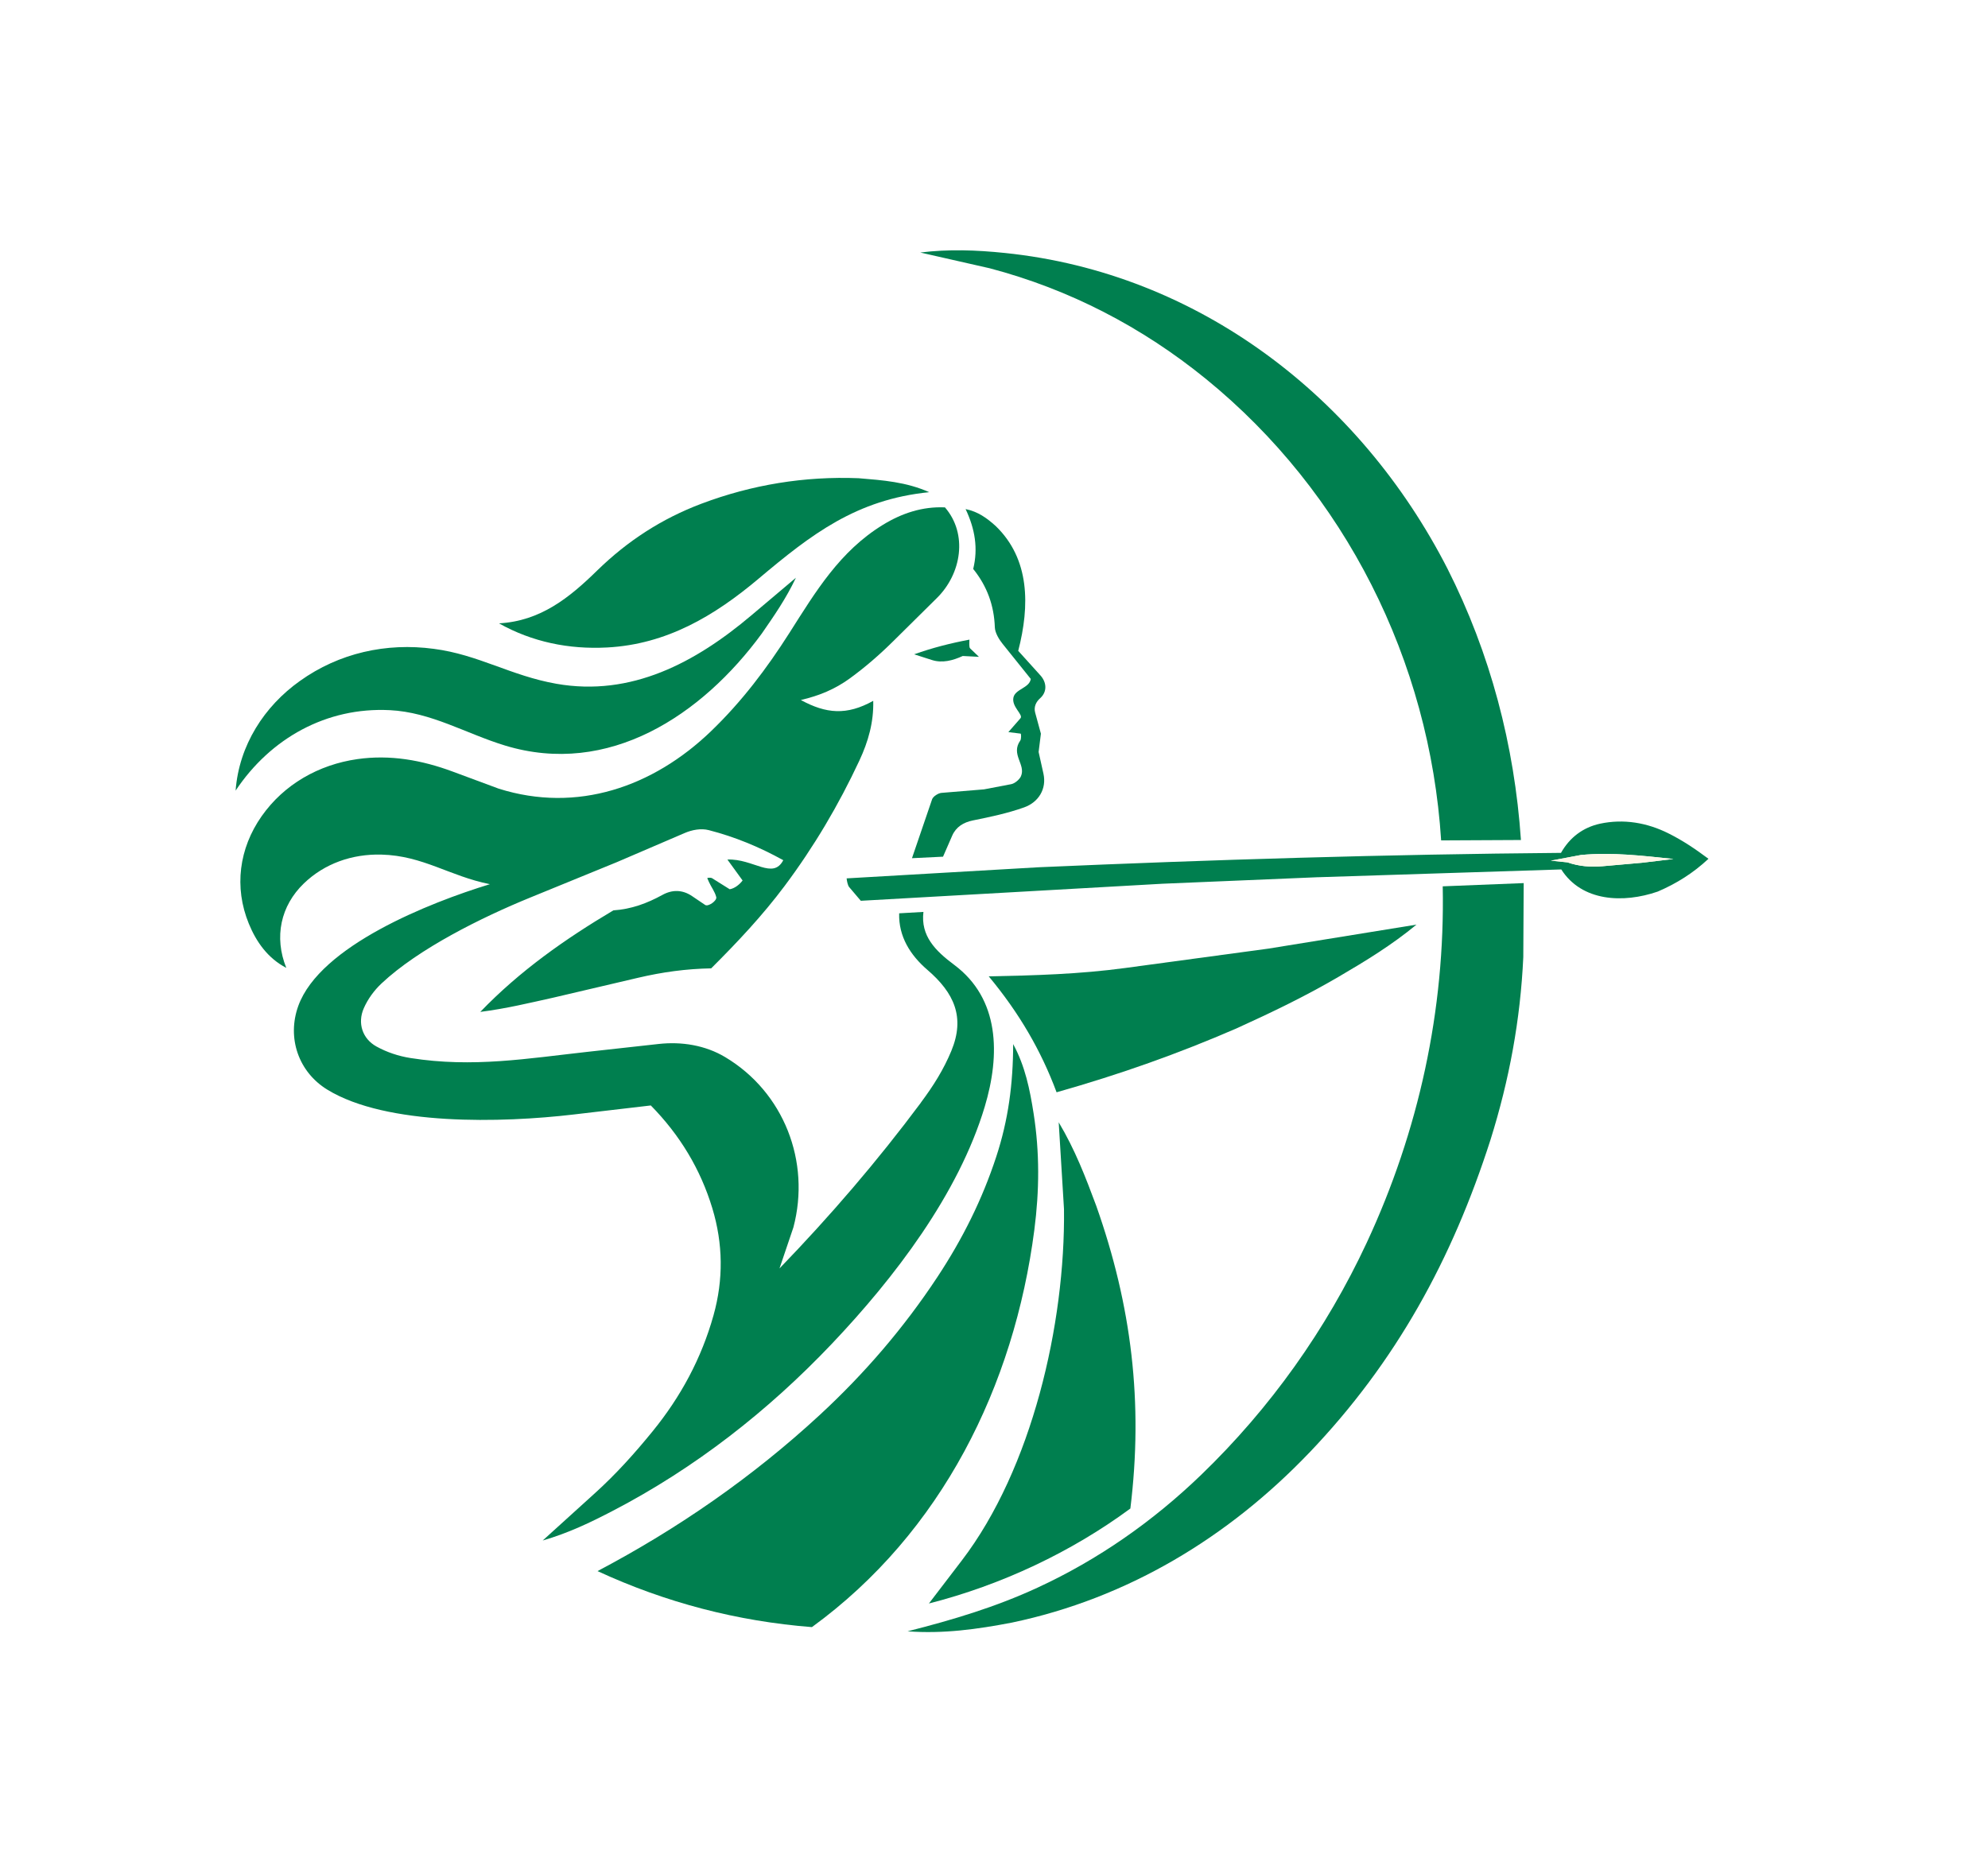
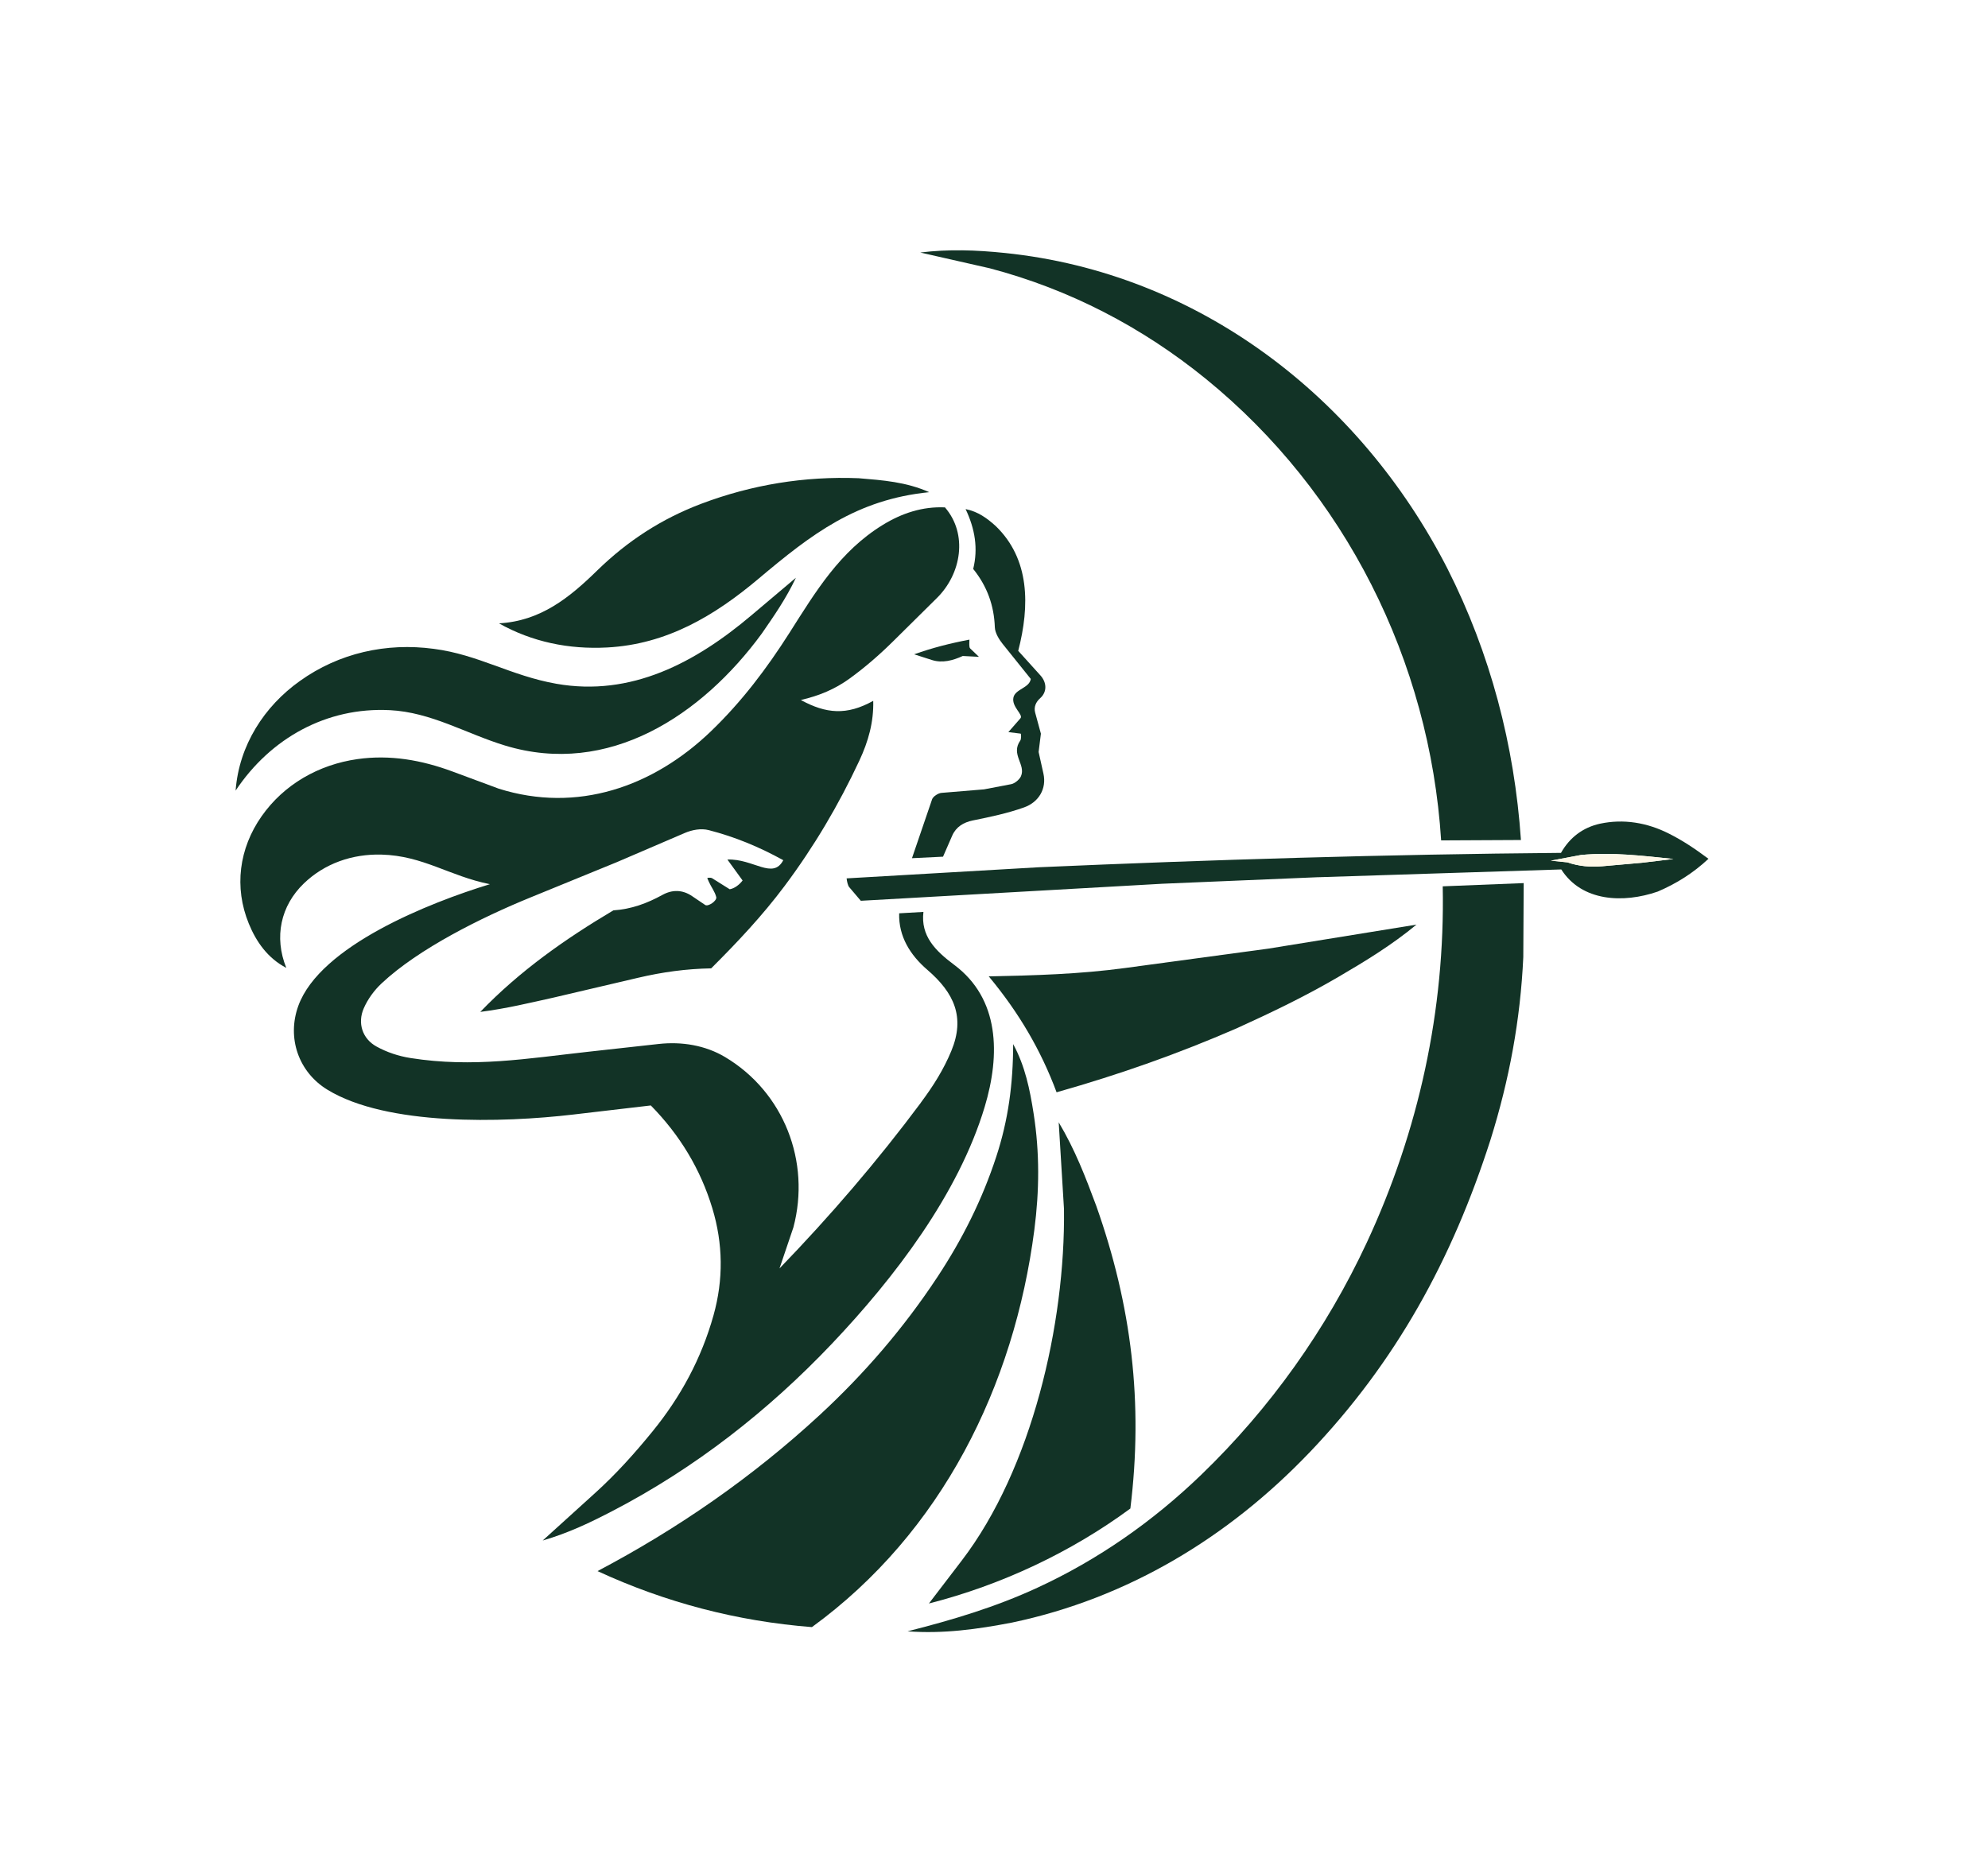
<svg xmlns="http://www.w3.org/2000/svg" viewBox="-160 -170 1350 1270" role="img">
  <g>
-     <path fill="#007F4F" d="M728.99,816.76c-55.1,57.62-123.5,98.86-201.8,115.28-23.54,4.52-46.47,7.73-70.9,5.93,30.88-7.84,59.7-16.45,88.26-29.65,41.33-19.1,78.43-45.08,111.26-76.75,46.77-45.12,84.84-98.62,112.32-157.58,35.32-75.9,53.23-158.04,51.59-242.01l54.98-2.19-.27,50.32c-1.97,42.56-9.52,83.33-22.26,123.98-26.03,81.22-64.14,150.95-123.17,212.68Z" />
-     <path fill="#007F4F" d="M818.64,400.8c-7.76-121.99-65.2-236.5-159.72-313.43-43.31-35.24-92.81-60.94-146.79-75.15l-47.19-10.71c19.18-2.38,37.82-1.72,57.49.31,131.55,13.56,241,98.14,300.51,214.41,29.12,57.52,45.5,119.96,49.89,184.29l-54.19.27Z" />
-     <path fill="#007F4F" d="M607.6,854.57c-40.09,29.56-87.55,51.95-136.8,64.5l22.32-29.19c47.64-62.3,70.35-160.72,69.41-238.68l-3.59-58.94c11.12,18.63,18.21,37.16,25.49,56.71,24,67.83,32.02,133.7,23.17,205.61Z" />
-     <path fill="#007F4F" d="M557.5,571.87c-10.58-28.44-25.47-53.96-46.07-78.74,31.23-.62,61.63-1.48,92.8-5.7l97.13-13.14,100.54-16.3c-16.77,13.84-34.21,24.5-52.55,35.24-22.76,13.33-45.69,24.36-69.84,35.32-39.17,16.98-78.36,30.95-122.02,43.32Z" />
-     <path fill="#007F4F" d="M472.89,373.02c.77-2.24,4.39-4.34,6.39-4.5l28.96-2.4,18.44-3.52c2.6-.5,5.72-3.35,6.59-5.31,3.59-8.03-7.18-14.83-.38-24.39.58-.82.67-4.17.21-4.63l-8.34-1.04,8.21-9.39c2.11-2.42-6.07-7.73-4.79-14.04,1.19-5.85,10.96-6.49,11.79-12.68l-19.09-23.77c-2.41-3-5.17-7.46-5.31-11.29-.53-14.72-5.13-27.74-14.69-39.64,3.38-13.81,1.3-27.02-5.17-40.66,8.45,1.73,14.49,6.14,20.44,11.51,23.22,22.39,23.24,54.07,15.3,84.78l15.11,16.72c4.12,4.56,4.82,11-.31,15.54-2.67,2.36-4.36,5.81-3.3,9.68l3.9,14.32-1.55,12.43,3.27,14.71c2.28,10.26-3.22,19.4-13.13,22.92-11.29,4.02-22.9,6.46-34.83,8.87-6.23,1.26-11.39,4.34-14,10.34l-6.22,14.27-21.09,1.02,13.61-39.83Z" />
-     <path fill="#007F4F" d="M465.34,578.87c8.59-11.53,15.4-22.39,20.66-35.04,9.55-22.99,1.93-39.52-16.3-55.18-11.52-9.9-19.56-22.6-19.1-38.34l16.48-.95c-1.97,16.3,8.08,26.4,20.88,35.94,30.96,23.09,31.34,61.01,20.75,96.36-17.76,59.28-61.37,116.31-103.87,161.07-43.26,45.56-92.78,84.28-148.49,113.29-15.51,8.08-30.33,15.19-47.81,20.27l35.61-32.28c14.38-13.04,26.8-26.87,39.08-41.96,19.1-23.47,33.13-49.52,41.3-78.71,6.8-24.3,6.49-48.61-.81-72.73-8.03-26.54-22.04-49.71-41.77-69.8l-52.75,6.18c-48.01,5.63-126.57,7.83-166.93-16.92-19.57-12-27.57-35.2-19.69-56.92,14.79-40.8,89.26-70.15,130.09-82.62-27.56-5.53-45.32-19.36-73.65-20.1-19.82-.52-38.6,6.02-52.67,19.58-15.75,15.18-20.38,36.37-11.94,57.36-12.56-6.57-20.36-17.61-25.44-30.02-10.12-24.69-6.67-51.12,8.72-73.02,15.16-21.57,38.63-34.98,65-38.75,22.17-3.16,43.7.66,64.62,8.43l31.34,11.63c53.23,16.79,104.81-1.13,144.2-39.03,20.75-19.97,37.72-42.39,53.19-66.7,18.01-28.32,34.24-55.49,63.52-73.45,12.89-7.9,26.86-12.54,42.14-11.85,15.65,18.11,11.21,45.06-5.44,61.52l-29.65,29.33c-9.37,9.26-18.96,17.62-29.59,25.35-9.96,7.24-20.58,11.68-33.19,14.63,17.12,9.31,31.12,10.62,49.16.56.37,14.43-3.33,27.55-9.41,40.58-14.08,30.14-30.74,58.36-50.72,85.09-15.18,20.31-32.04,38.18-49.91,56.02-17.15.33-33.04,2.52-49.67,6.41l-57.46,13.47c-16.39,3.62-31.78,7.42-49.67,9.7,26.91-27.96,57.68-49.53,90.37-68.96,12.27-.82,22.85-4.75,33.37-10.53,6.64-3.65,13.57-3.55,19.99.79l8.99,6.07c2,1.35,8.14-2.86,7.52-5.35-.94-3.76-3.53-7-4.99-10.33l-1.07-2.42c-.23-.52,2.53-.51,3.07-.17l12.13,7.6c3.13-.5,6.54-3,8.75-5.96l-10.32-14.21c17.6-.73,30.89,13.91,37.94.43-16.53-9.12-32.87-15.84-50.52-20.4-5.38-1.39-11.47-.19-16.42,1.94l-46.13,19.81-58.94,24.1c-32.63,13.34-75.61,34.59-100.77,58.23-5.11,4.8-9.34,10.64-12.07,16.86-4.44,10.11-.97,20.75,8.63,26.02,7.09,3.9,14.91,6.52,23.14,7.82,42.27,6.68,79.26.31,120.46-4.25l48.02-5.31c15.54-1.72,31.6.84,45.09,8.89,39.89,23.78,58.24,71.04,46.38,115.7l-9.43,27.87c34.52-35.75,66.23-72.61,96.04-112.62Z" />
-     <path fill="#007F4F" d="M391.35,935.11c-50.68-3.96-99.36-16.66-145.58-38.04,54.84-28.94,105.33-63.99,150.59-105.76,30.56-28.21,57.32-59.32,80.14-93.88,17.06-25.83,30.49-52.64,40.08-81.96,8.1-24.79,11.38-49.06,11.43-76.33,8.13,14.94,11.34,30.79,13.91,47.27,4.11,26.23,3.92,52.24.48,78.85-13.69,105.84-62.81,205.63-151.04,269.85Z" />
-     <path fill="#007F4F" d="M104.6,312.33c-42.76-2.14-80.82,18.94-104.6,54.64,2.32-30.89,19.56-57.35,43.65-74.46,26.54-18.99,58.65-26.18,90.96-21.82,30.19,3.89,52.34,18.3,83.28,23.73,50.74,8.91,94.31-14.36,132.26-46.41l30.33-25.61c-6.77,14.28-14.68,25.62-23.12,37.84-40.77,55.71-104.11,97.55-174.46,76.1-26.55-8.09-49.95-22.6-78.28-24.02Z" />
-     <path fill="#007F4F" d="M355.17,223.02c-30.12,25.35-62.48,44.59-102.9,46.74-25.91,1.38-50.9-3.72-73.44-16.39,28.16-1.55,47.72-17.3,66.76-35.95,20.53-20.02,43.77-35.14,70.71-45.3,34.27-12.93,70.11-18.78,106.77-17.32,16.57,1.38,32.19,2.49,47.94,9.48-49.47,4.99-79.98,28.54-115.84,58.73Z" />
-     <path fill="#007F4F" d="M504.77,276.11l-10.99-.57c-6.66,3.05-13.86,5.01-20.95,2.73l-12.06-3.87c12.37-4.4,24.33-7.46,37.55-9.97-.07,2.22-.35,5.17.49,5.97l5.96,5.71Z" />
-     <path fill="#007F4F" d="M735.28,425.78l-105.95,4.45-204.78,11.57-7.92-9.33c-.85-1-1.5-3.76-1.71-5.89l130.4-7.55c118.48-5.18,236.02-8.76,354.71-9.77,5.92-10.49,14.94-17.27,26.47-19.81,16.04-3.45,32.07-.71,46.69,6.66,9.51,4.76,17.75,10.29,26.99,17.17-10.37,9.69-21.61,16.75-34.43,22.26-23.45,8.1-51.57,6.84-65.53-15.03l-164.95,5.29ZM928.22,418.33l26.93-2.37,21.23-2.55c-20.73-2.17-41.56-4.7-62.74-2.72l-20.5,3.86,11.26,1.15c7.74,2.69,15.64,3.35,23.82,2.63Z" />
+     <path fill="#123326" d="M728.99,816.76c-55.1,57.62-123.5,98.86-201.8,115.28-23.54,4.52-46.47,7.73-70.9,5.93,30.88-7.84,59.7-16.45,88.26-29.65,41.33-19.1,78.43-45.08,111.26-76.75,46.77-45.12,84.84-98.62,112.32-157.58,35.32-75.9,53.23-158.04,51.59-242.01l54.98-2.19-.27,50.32c-1.97,42.56-9.52,83.33-22.26,123.98-26.03,81.22-64.14,150.95-123.17,212.68Z" />
+     <path fill="#123326" d="M818.64,400.8c-7.76-121.99-65.2-236.5-159.72-313.43-43.31-35.24-92.81-60.94-146.79-75.15l-47.19-10.71c19.18-2.38,37.82-1.72,57.49.31,131.55,13.56,241,98.14,300.51,214.41,29.12,57.52,45.5,119.96,49.89,184.29l-54.19.27Z" />
+     <path fill="#123326" d="M607.6,854.57c-40.09,29.56-87.55,51.95-136.8,64.5l22.32-29.19c47.64-62.3,70.35-160.72,69.41-238.68l-3.59-58.94c11.12,18.63,18.21,37.16,25.49,56.71,24,67.83,32.02,133.7,23.17,205.61Z" />
+     <path fill="#123326" d="M557.5,571.87c-10.58-28.44-25.47-53.96-46.07-78.74,31.23-.62,61.63-1.48,92.8-5.7l97.13-13.14,100.54-16.3c-16.77,13.84-34.21,24.5-52.55,35.24-22.76,13.33-45.69,24.36-69.84,35.32-39.17,16.98-78.36,30.95-122.02,43.32Z" />
+     <path fill="#123326" d="M472.89,373.02c.77-2.24,4.39-4.34,6.39-4.5l28.96-2.4,18.44-3.52c2.6-.5,5.72-3.35,6.59-5.31,3.59-8.03-7.18-14.83-.38-24.39.58-.82.67-4.17.21-4.63l-8.34-1.04,8.21-9.39c2.11-2.42-6.07-7.73-4.79-14.04,1.19-5.85,10.96-6.49,11.79-12.68l-19.09-23.77c-2.41-3-5.17-7.46-5.31-11.29-.53-14.72-5.13-27.74-14.69-39.64,3.38-13.81,1.3-27.02-5.17-40.66,8.45,1.73,14.49,6.14,20.44,11.51,23.22,22.39,23.24,54.07,15.3,84.78l15.11,16.72c4.12,4.56,4.82,11-.31,15.54-2.67,2.36-4.36,5.81-3.3,9.68l3.9,14.32-1.55,12.43,3.27,14.71c2.28,10.26-3.22,19.4-13.13,22.92-11.29,4.02-22.9,6.46-34.83,8.87-6.23,1.26-11.39,4.34-14,10.34l-6.22,14.27-21.09,1.02,13.61-39.83Z" />
+     <path fill="#123326" d="M465.34,578.87c8.59-11.53,15.4-22.39,20.66-35.04,9.55-22.99,1.93-39.52-16.3-55.18-11.52-9.9-19.56-22.6-19.1-38.34l16.48-.95c-1.97,16.3,8.08,26.4,20.88,35.94,30.96,23.09,31.34,61.01,20.75,96.36-17.76,59.28-61.37,116.31-103.87,161.07-43.26,45.56-92.78,84.28-148.49,113.29-15.51,8.08-30.33,15.19-47.81,20.27l35.61-32.28c14.38-13.04,26.8-26.87,39.08-41.96,19.1-23.47,33.13-49.52,41.3-78.71,6.8-24.3,6.49-48.61-.81-72.73-8.03-26.54-22.04-49.71-41.77-69.8l-52.75,6.18c-48.01,5.63-126.57,7.83-166.93-16.92-19.57-12-27.57-35.2-19.69-56.92,14.79-40.8,89.26-70.15,130.09-82.62-27.56-5.53-45.32-19.36-73.65-20.1-19.82-.52-38.6,6.02-52.67,19.58-15.75,15.18-20.38,36.37-11.94,57.36-12.56-6.57-20.36-17.61-25.44-30.02-10.12-24.69-6.67-51.12,8.72-73.02,15.16-21.57,38.63-34.98,65-38.75,22.17-3.16,43.7.66,64.62,8.43l31.34,11.63c53.23,16.79,104.81-1.13,144.2-39.03,20.75-19.97,37.72-42.39,53.19-66.7,18.01-28.32,34.24-55.49,63.52-73.45,12.89-7.9,26.86-12.54,42.14-11.85,15.65,18.11,11.21,45.06-5.44,61.52l-29.65,29.33c-9.37,9.26-18.96,17.62-29.59,25.35-9.96,7.24-20.58,11.68-33.19,14.63,17.12,9.31,31.12,10.62,49.16.56.37,14.43-3.33,27.55-9.41,40.58-14.08,30.14-30.74,58.36-50.72,85.09-15.18,20.31-32.04,38.18-49.91,56.02-17.15.33-33.04,2.52-49.67,6.41l-57.46,13.47c-16.39,3.62-31.78,7.42-49.67,9.7,26.91-27.96,57.68-49.53,90.37-68.96,12.27-.82,22.85-4.75,33.37-10.53,6.64-3.65,13.57-3.55,19.99.79l8.99,6.07c2,1.35,8.14-2.86,7.52-5.35-.94-3.76-3.53-7-4.99-10.33l-1.07-2.42c-.23-.52,2.53-.51,3.07-.17l12.13,7.6c3.13-.5,6.54-3,8.75-5.96l-10.32-14.21c17.6-.73,30.89,13.91,37.94.43-16.53-9.12-32.87-15.84-50.52-20.4-5.38-1.39-11.47-.19-16.42,1.94l-46.13,19.81-58.94,24.1c-32.63,13.34-75.61,34.59-100.77,58.23-5.11,4.8-9.34,10.64-12.07,16.86-4.44,10.11-.97,20.75,8.63,26.02,7.09,3.9,14.91,6.52,23.14,7.82,42.27,6.68,79.26.31,120.46-4.25l48.02-5.31c15.54-1.72,31.6.84,45.09,8.89,39.89,23.78,58.24,71.04,46.38,115.7l-9.43,27.87c34.52-35.75,66.23-72.61,96.04-112.62Z" />
+     <path fill="#123326" d="M391.35,935.11c-50.68-3.96-99.36-16.66-145.58-38.04,54.84-28.94,105.33-63.99,150.59-105.76,30.56-28.21,57.32-59.32,80.14-93.88,17.06-25.83,30.49-52.64,40.08-81.96,8.1-24.79,11.38-49.06,11.43-76.33,8.13,14.94,11.34,30.79,13.91,47.27,4.11,26.23,3.92,52.24.48,78.85-13.69,105.84-62.81,205.63-151.04,269.85Z" />
+     <path fill="#123326" d="M104.6,312.33c-42.76-2.14-80.82,18.94-104.6,54.64,2.32-30.89,19.56-57.35,43.65-74.46,26.54-18.99,58.65-26.18,90.96-21.82,30.19,3.89,52.34,18.3,83.28,23.73,50.74,8.91,94.31-14.36,132.26-46.41l30.33-25.61c-6.77,14.28-14.68,25.62-23.12,37.84-40.77,55.71-104.11,97.55-174.46,76.1-26.55-8.09-49.95-22.6-78.28-24.02Z" />
+     <path fill="#123326" d="M355.17,223.02c-30.12,25.35-62.48,44.59-102.9,46.74-25.91,1.38-50.9-3.72-73.44-16.39,28.16-1.55,47.72-17.3,66.76-35.95,20.53-20.02,43.77-35.14,70.71-45.3,34.27-12.93,70.11-18.78,106.77-17.32,16.57,1.38,32.19,2.49,47.94,9.48-49.47,4.99-79.98,28.54-115.84,58.73Z" />
+     <path fill="#123326" d="M504.77,276.11l-10.99-.57c-6.66,3.05-13.86,5.01-20.95,2.73l-12.06-3.87c12.37-4.4,24.33-7.46,37.55-9.97-.07,2.22-.35,5.17.49,5.97l5.96,5.71Z" />
+     <path fill="#123326" d="M735.28,425.78l-105.95,4.45-204.78,11.57-7.92-9.33c-.85-1-1.5-3.76-1.71-5.89l130.4-7.55c118.48-5.18,236.02-8.76,354.71-9.77,5.92-10.49,14.94-17.27,26.47-19.81,16.04-3.45,32.07-.71,46.69,6.66,9.51,4.76,17.75,10.29,26.99,17.17-10.37,9.69-21.61,16.75-34.43,22.26-23.45,8.1-51.57,6.84-65.53-15.03l-164.95,5.29ZM928.22,418.33l26.93-2.37,21.23-2.55c-20.73-2.17-41.56-4.7-62.74-2.72l-20.5,3.86,11.26,1.15c7.74,2.69,15.64,3.35,23.82,2.63Z" />
    <path fill="#FFF8E8" d="M928.22,418.33c-8.17.72-16.08.05-23.82-2.63l-11.26-1.15,20.5-3.86c21.18-1.98,42.01.55,62.74,2.72l-21.23,2.55-26.93,2.37Z" />
  </g>
</svg>
